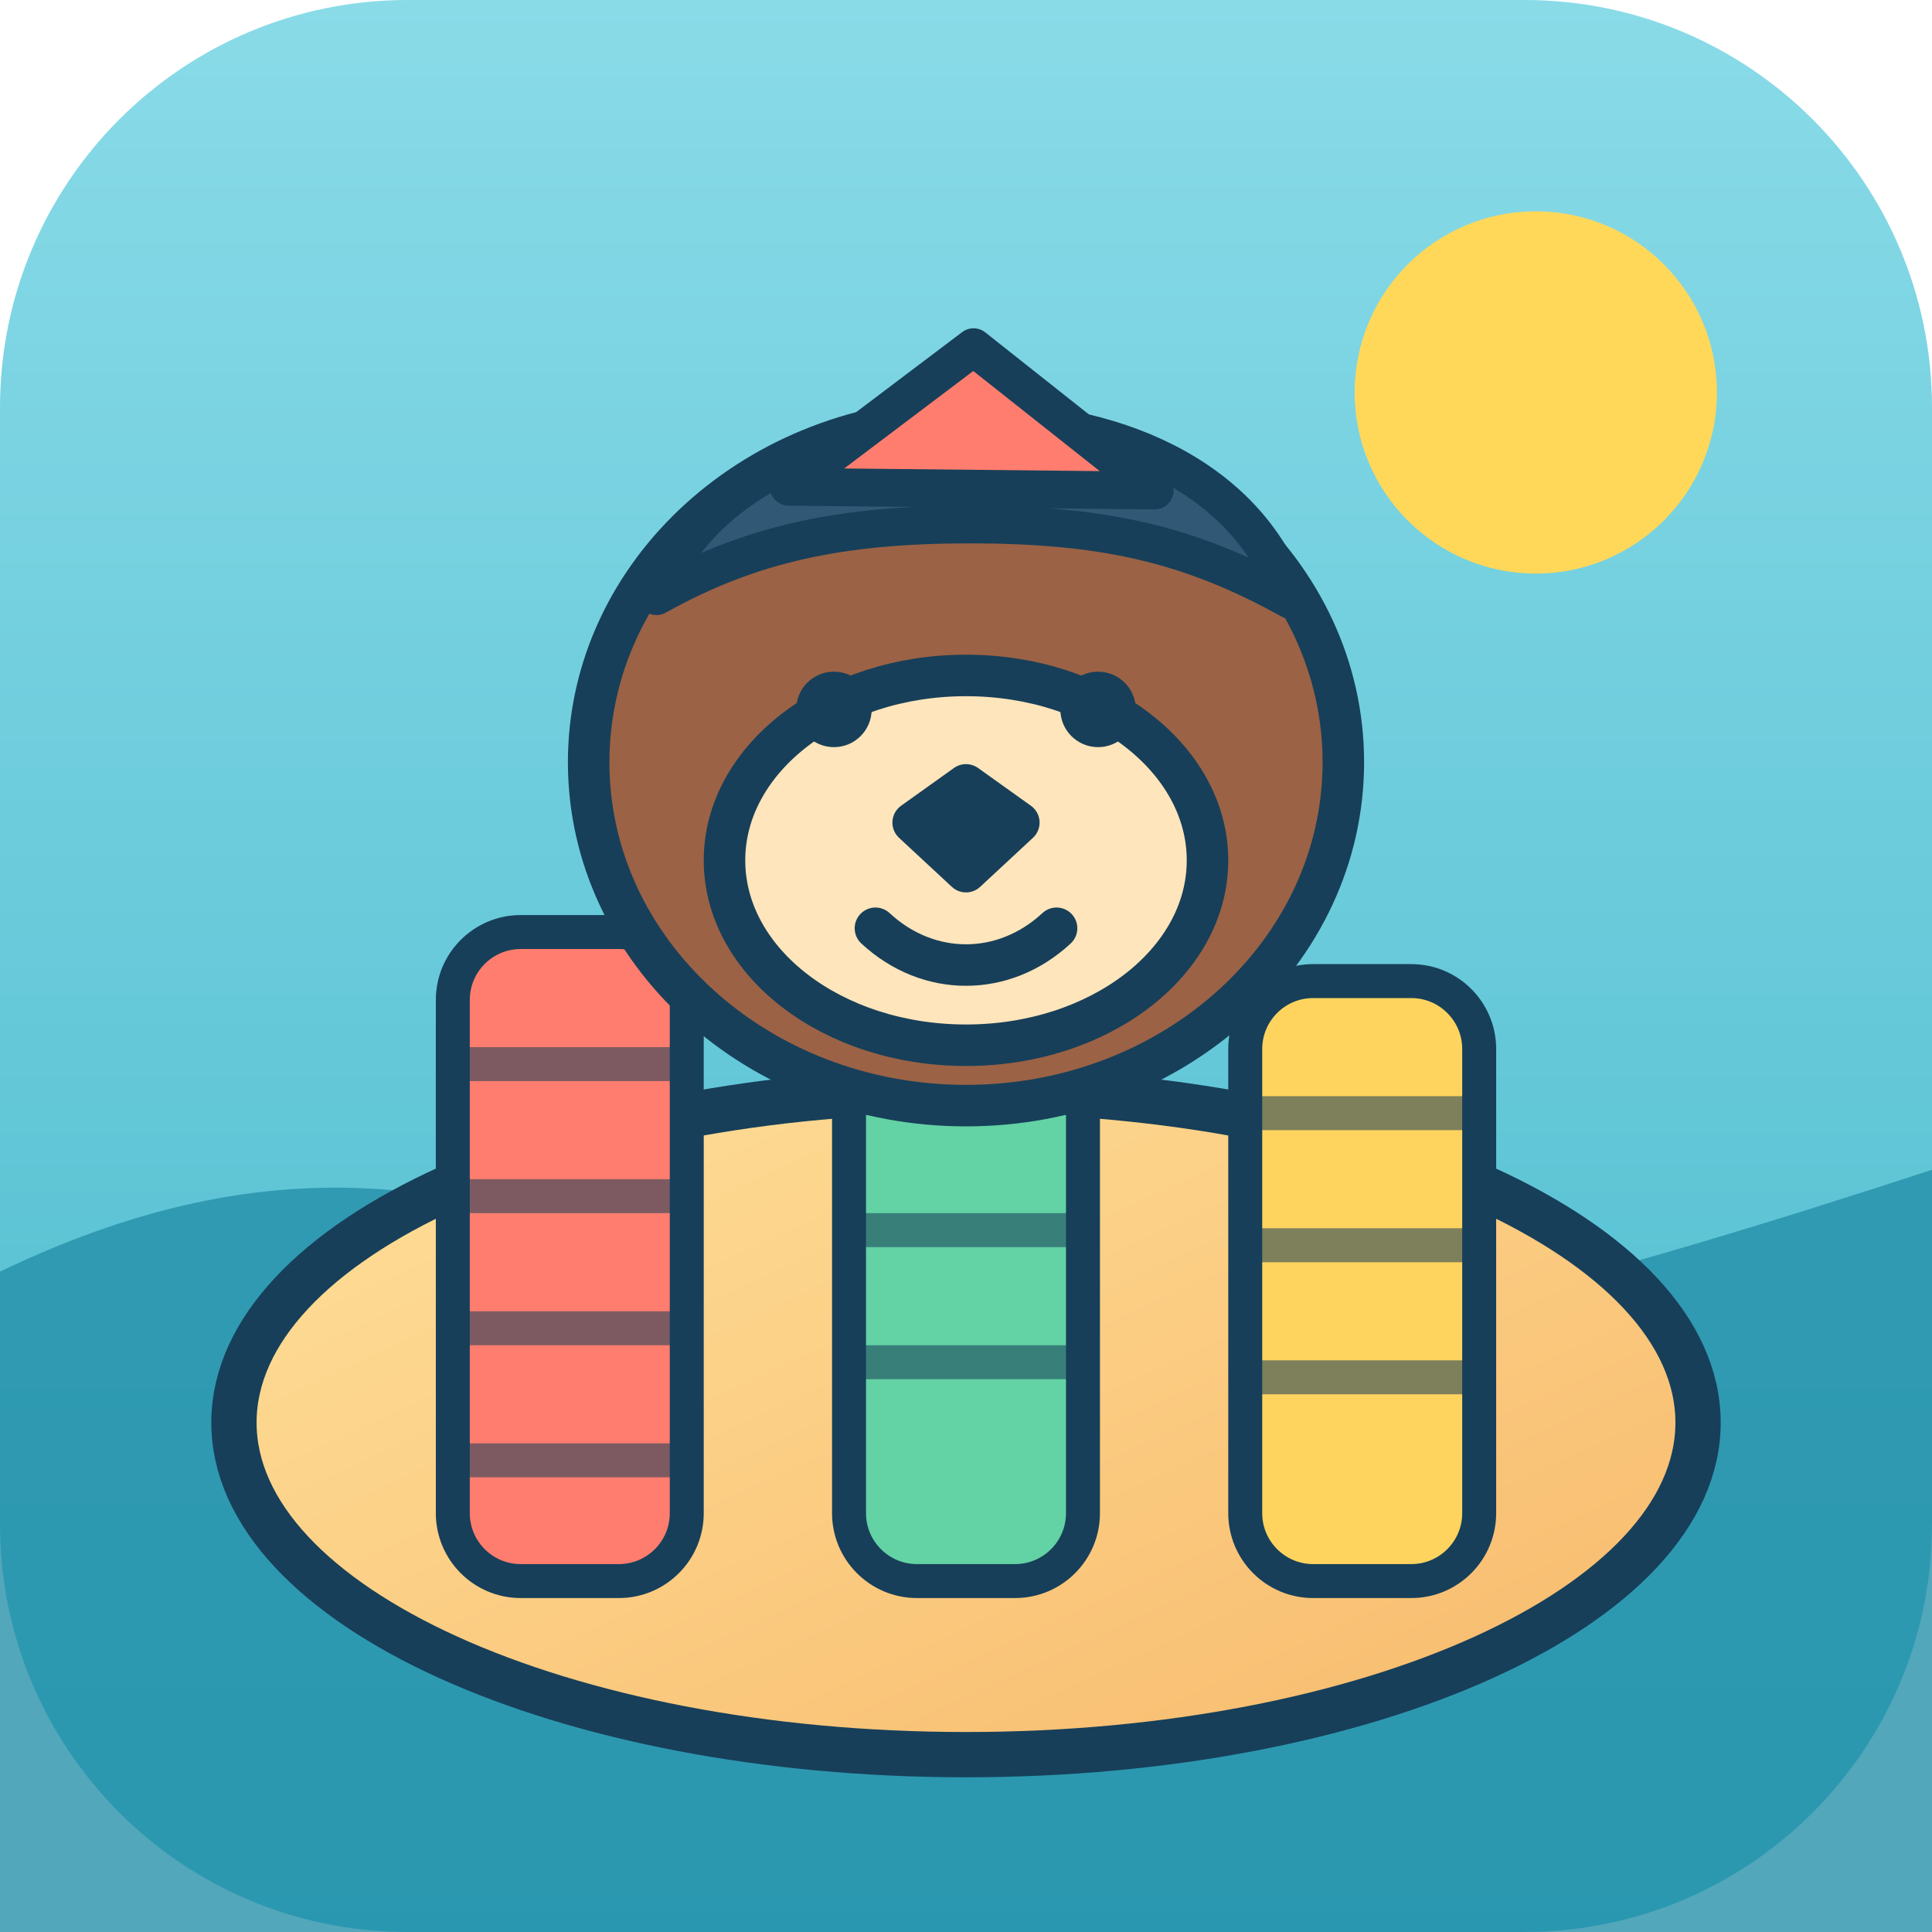
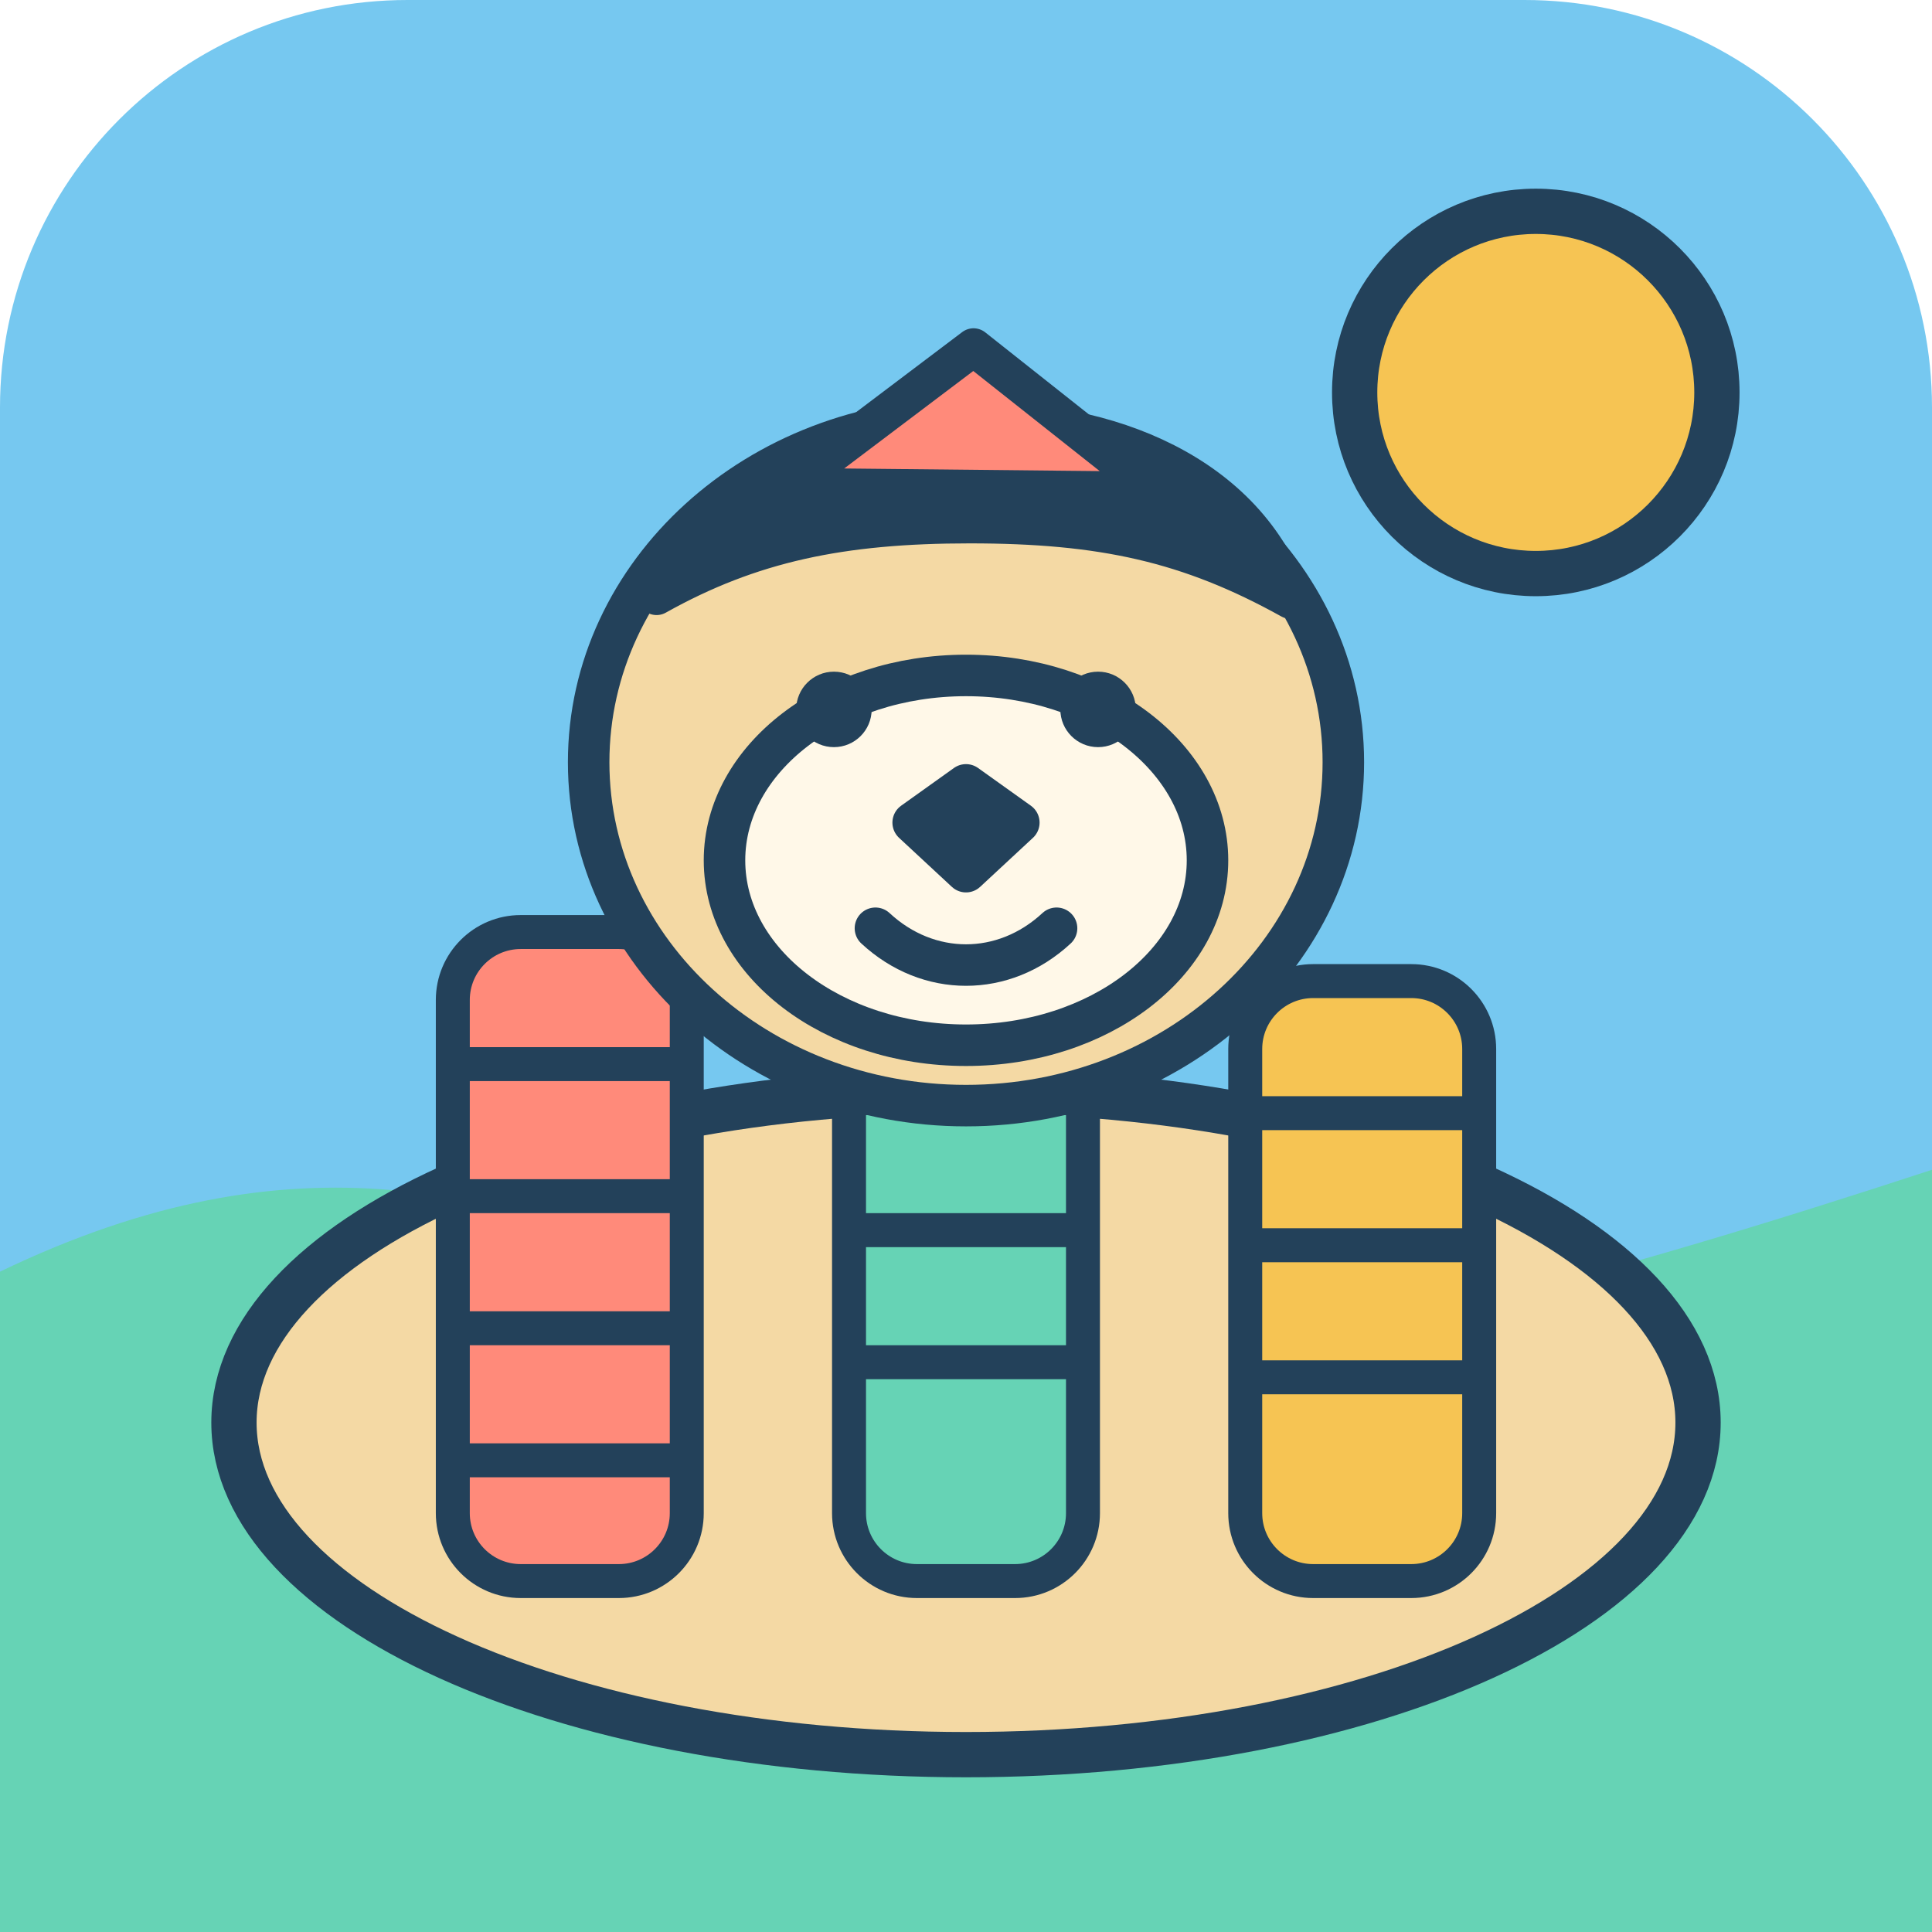
<svg xmlns="http://www.w3.org/2000/svg" viewBox="0 0 512 512" role="img" aria-labelledby="title desc">
-   <defs>
-     <linearGradient id="sky" x1="0" y1="0" x2="0" y2="1">
-       <stop offset="0" stop-color="#8ADBE8" />
-       <stop offset="1" stop-color="#45B8CB" />
-     </linearGradient>
-     <linearGradient id="sand" x1="0" y1="0" x2="1" y2="1">
-       <stop offset="0" stop-color="#FFE09A" />
-       <stop offset="1" stop-color="#F7B96B" />
-     </linearGradient>
-   </defs>
-   <rect width="512" height="512" rx="108" fill="url(#sky)" />
-   <circle cx="407" cy="104" r="48" fill="#FFD85A" />
-   <path d="M0 337c79-38 133-21 194 4 74 30 135 29 318-31v202H0z" fill="#238EA8" opacity=".78" />
-   <ellipse cx="256" cy="377" rx="194" ry="88" fill="url(#sand)" stroke="#173F59" stroke-width="12" />
-   <g stroke="#173F59" stroke-width="9" stroke-linejoin="round">
-     <rect x="120" y="247" width="62" height="172" rx="18" fill="#FF7D6E" />
-     <rect x="225" y="221" width="62" height="198" rx="18" fill="#63D2A4" />
-     <rect x="330" y="260" width="62" height="159" rx="18" fill="#FFD45E" />
-     <path d="M120 282h62M120 317h62M120 352h62M120 387h62M225 256h62M225 291h62M225 326h62M225 361h62M330 295h62M330 330h62M330 365h62" fill="none" opacity=".56" />
+   <rect width="512" height="512" rx="108" fill="#76C8F0" />
+   <circle cx="407" cy="104" r="48" fill="#F6C453" stroke="#23415A" stroke-width="12" />
+   <path d="M0 337c79-38 133-21 194 4 74 30 135 29 318-31v202H0z" fill="#66D3B5" />
+   <ellipse cx="256" cy="377" rx="194" ry="88" fill="#F4D9A4" stroke="#23415A" stroke-width="12" />
+   <g stroke="#23415A" stroke-width="9" stroke-linejoin="round">
+     <rect x="120" y="247" width="62" height="172" rx="18" fill="#FF8A7A" />
+     <rect x="225" y="221" width="62" height="198" rx="18" fill="#66D3B5" />
+     <rect x="330" y="260" width="62" height="159" rx="18" fill="#F6C453" />
+     <path d="M120 282h62M120 317h62M120 352h62M120 387h62M225 256h62M225 291h62M225 326h62M225 361h62M330 295h62M330 330h62M330 365h62" fill="none" />
  </g>
-   <g stroke="#173F59" stroke-width="11" stroke-linejoin="round">
-     <circle cx="202" cy="193" r="42" fill="#8B583F" />
-     <circle cx="310" cy="193" r="42" fill="#8B583F" />
-     <ellipse cx="256" cy="202" rx="100" ry="91" fill="#9B6245" />
-     <ellipse cx="256" cy="228" rx="64" ry="49" fill="#FFE5BB" />
-     <circle cx="221" cy="188" r="10" fill="#173F59" stroke="none" />
-     <circle cx="291" cy="188" r="10" fill="#173F59" stroke="none" />
-     <path d="M242 218l14-10 14 10-14 13z" fill="#173F59" />
+   <g stroke="#23415A" stroke-width="11" stroke-linejoin="round">
+     <circle cx="202" cy="193" r="42" fill="#FF8A7A" />
+     <circle cx="310" cy="193" r="42" fill="#FF8A7A" />
+     <ellipse cx="256" cy="202" rx="100" ry="91" fill="#F4D9A4" />
+     <ellipse cx="256" cy="228" rx="64" ry="49" fill="#FFF8E8" />
+     <circle cx="221" cy="188" r="10" fill="#23415A" stroke="none" />
+     <circle cx="291" cy="188" r="10" fill="#23415A" stroke="none" />
+     <path d="M242 218l14-10 14 10-14 13z" fill="#23415A" />
    <path d="M232 246c14 13 34 13 48 0" fill="none" stroke-linecap="round" />
  </g>
-   <path d="M174 158c20-58 145-66 168 1-27-15-50-20-85-20-34 0-58 5-83 19z" fill="#315875" stroke="#173F59" stroke-width="10" stroke-linejoin="round" />
-   <path d="M209 129l49-37 48 38z" fill="#FF7D6E" stroke="#173F59" stroke-width="10" stroke-linejoin="round" />
+   <path d="M174 158c20-58 145-66 168 1-27-15-50-20-85-20-34 0-58 5-83 19z" fill="#23415A" stroke="#23415A" stroke-width="10" stroke-linejoin="round" />
+   <path d="M209 129l49-37 48 38z" fill="#FF8A7A" stroke="#23415A" stroke-width="10" stroke-linejoin="round" />
</svg>
